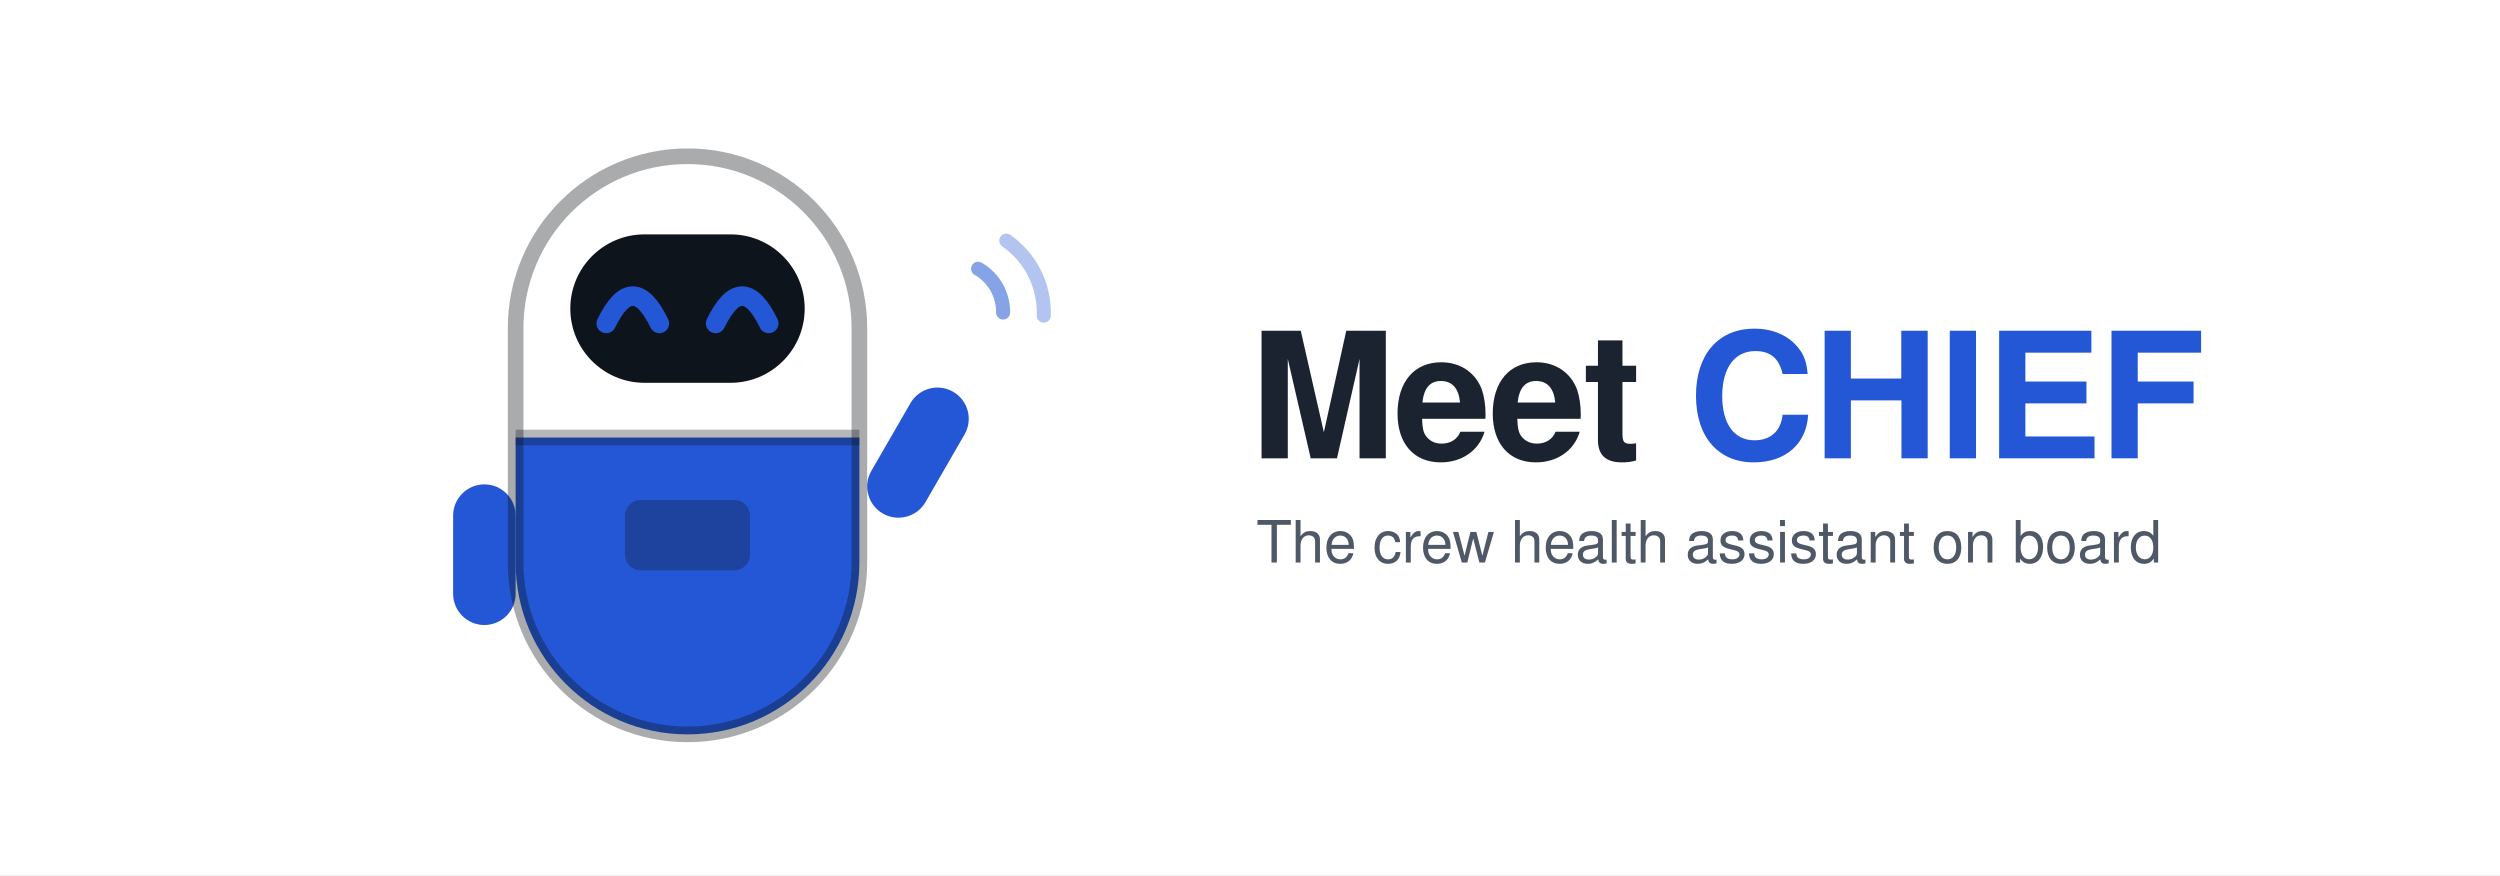
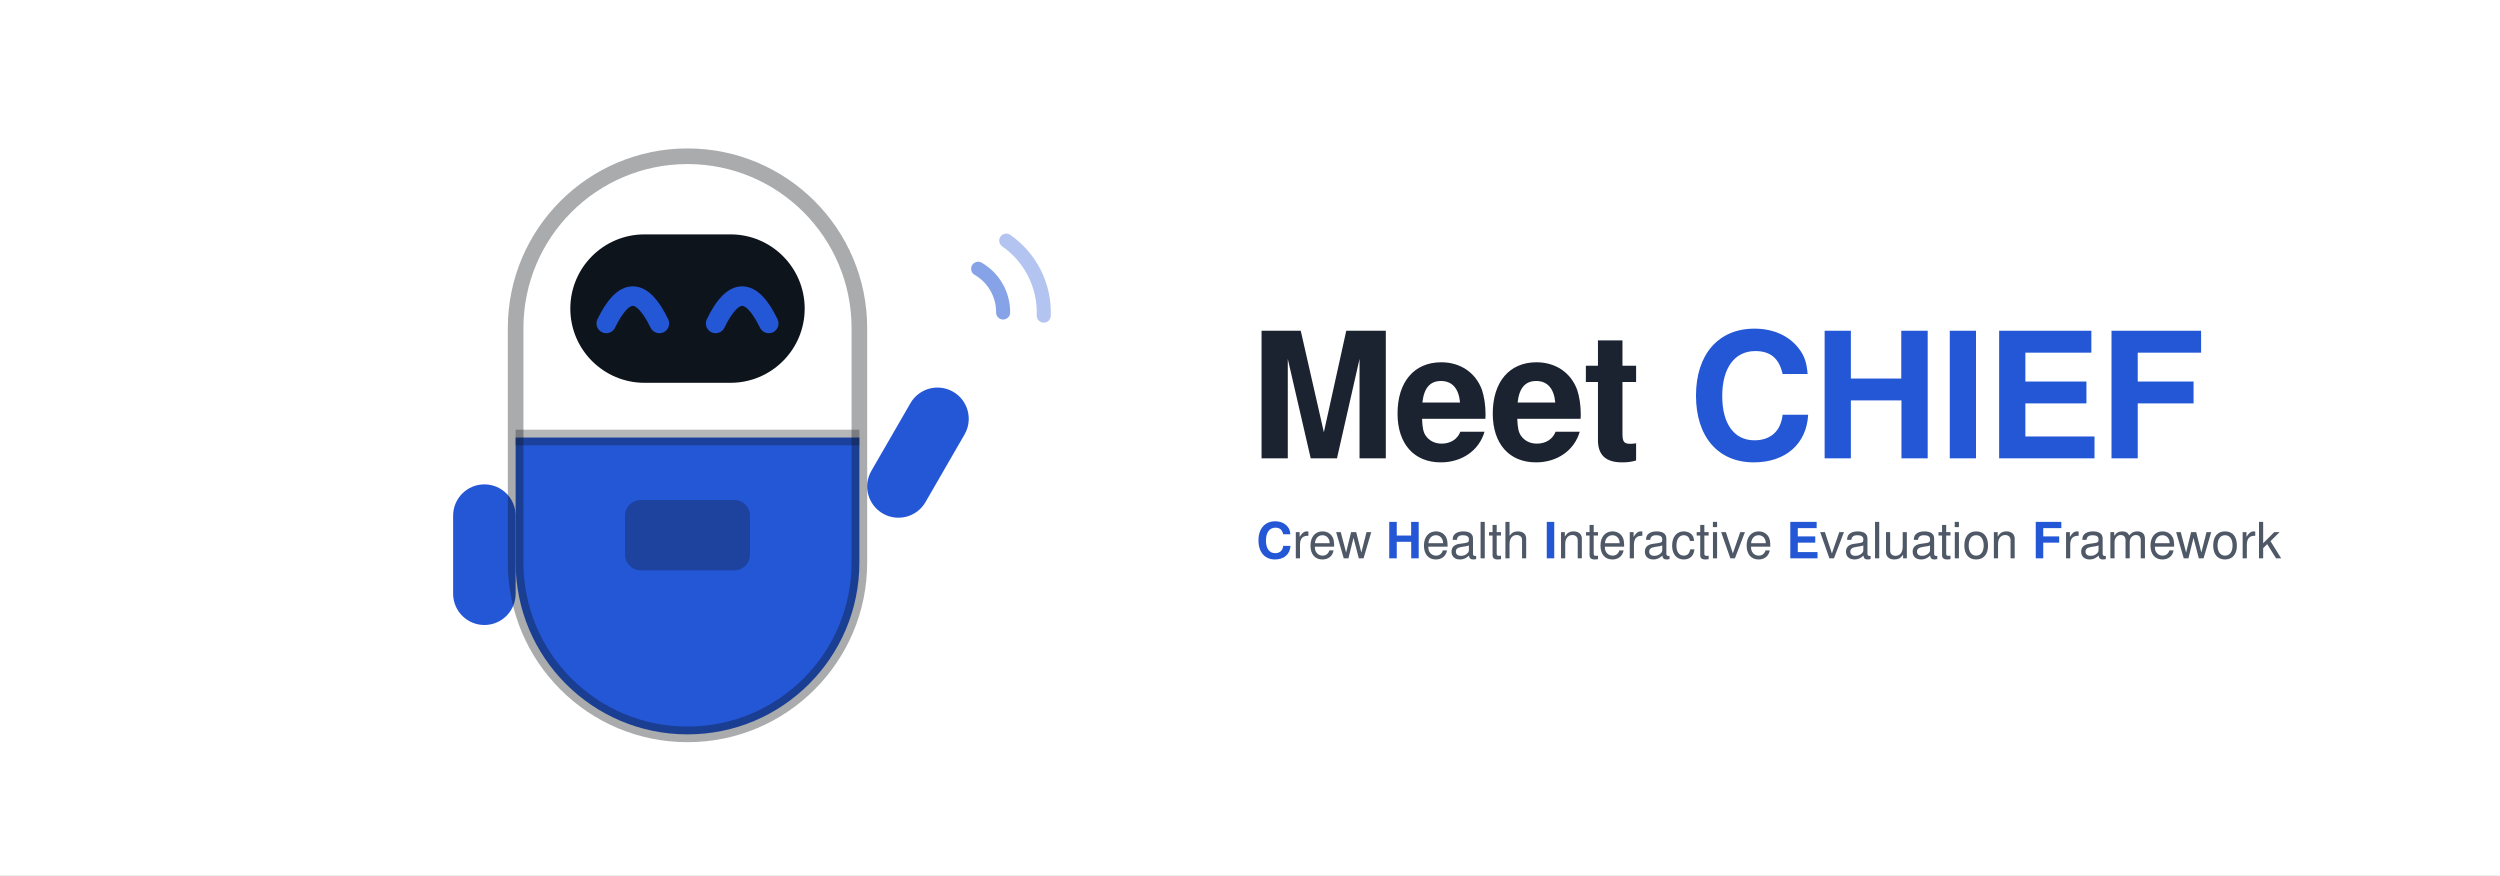
- <svg xmlns="http://www.w3.org/2000/svg" viewBox="0 0 1200 420" width="1200" height="420" role="img" aria-label="Meet CHIEF: the app's mascot waving hello">
+ <svg xmlns="http://www.w3.org/2000/svg" viewBox="0 0 1200 420" width="1200" height="420" role="img" aria-label="Meet CHIEF: Crew Health Interactive Evaluation Framework">
  <rect width="1200" height="420" fill="#ffffff" />
  <g transform="translate(150 30) scale(7.5)">
    <rect x="9" y="27" width="4" height="9" rx="2" fill="#2457d6" />
    <rect x="35" y="27" width="4" height="9" rx="2" fill="#2457d6" transform="rotate(-150 37 28)" />
    <path d="M42.6 13.2a3.2 3.2 0 0 1 1.6 2.8" fill="none" stroke="#2457d6" stroke-width="0.9" stroke-linecap="round" opacity="0.55" />
    <path d="M44.4 11.4a5.6 5.6 0 0 1 2.4 4.8" fill="none" stroke="#2457d6" stroke-width="0.9" stroke-linecap="round" opacity="0.35" />
    <path d="M13 24V17a11 11 0 0 1 22 0v7z" fill="#ffffff" />
    <path d="M13 24v8a11 11 0 0 0 22 0v-8z" fill="#2457d6" />
    <path d="M13 17a11 11 0 0 1 22 0v15a11 11 0 0 1-22 0z" fill="none" stroke="#0b0f14" stroke-opacity="0.35" stroke-width="1" />
    <path d="M13 24h22" stroke="#0b0f14" stroke-opacity="0.3" stroke-width="1" />
    <rect x="16.5" y="11" width="15" height="9.5" rx="4.75" fill="#0e141b" />
    <path d="M18.8 16.7Q20.5 13.2 22.2 16.7M25.8 16.7Q27.5 13.2 29.2 16.7" fill="none" stroke="#2457d6" stroke-width="1.25" stroke-linecap="round" />
    <rect x="20" y="28" width="8" height="4.5" rx="1" fill="#0b0f14" fill-opacity="0.28" />
  </g>
  <text x="600" y="220" font-family="'IBM Plex Sans', 'Segoe UI', Helvetica, Arial, sans-serif" font-size="84" font-weight="700" letter-spacing="-1" fill="#1b2230">Meet <tspan fill="#2457d6">CHIEF</tspan>
  </text>
-   <text x="603" y="270" font-family="'IBM Plex Sans', 'Segoe UI', Helvetica, Arial, sans-serif" font-size="28" fill="#4f5866">The crew health assistant on board</text>
+   <text x="603" y="268" font-family="'IBM Plex Sans', 'Segoe UI', Helvetica, Arial, sans-serif" font-size="24" fill="#4f5866">
+     <tspan fill="#2457d6" font-weight="700">C</tspan>rew <tspan fill="#2457d6" font-weight="700">H</tspan>ealth <tspan fill="#2457d6" font-weight="700">I</tspan>nteractive <tspan fill="#2457d6" font-weight="700">E</tspan>valuation <tspan fill="#2457d6" font-weight="700">F</tspan>ramework</text>
</svg>
